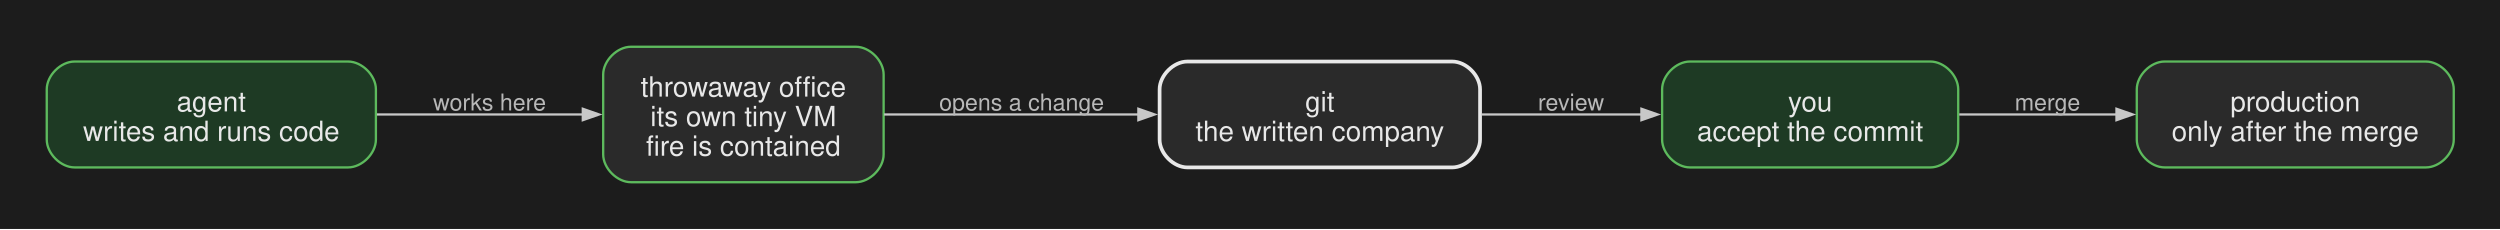
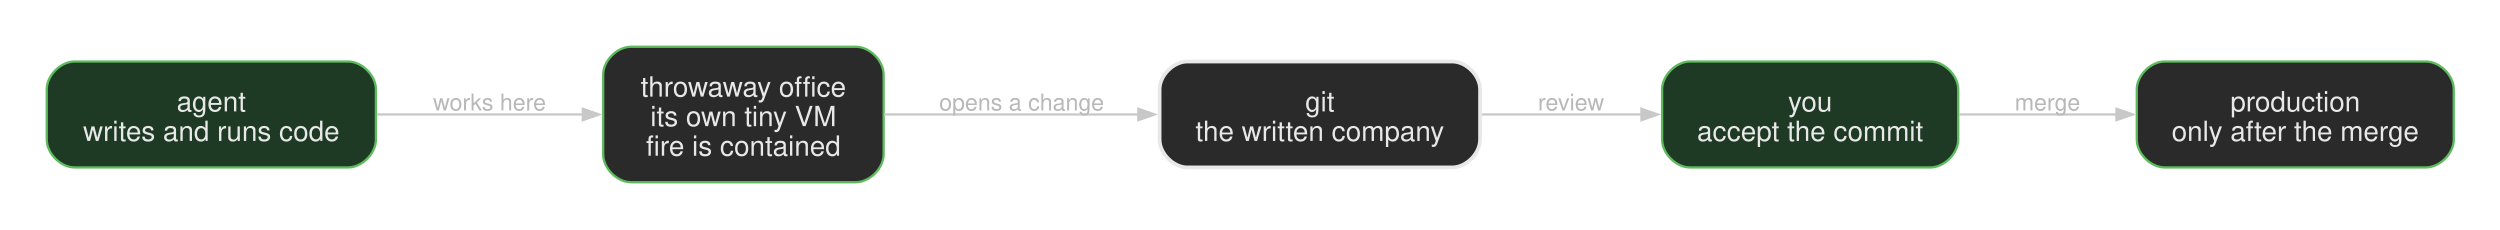
<svg xmlns="http://www.w3.org/2000/svg" width="1078pt" height="99pt" viewBox="0.00 0.00 1078.00 99.00">
  <g id="graph0" class="graph" transform="scale(1 1) rotate(0) translate(20.16 78.57)">
-     <polygon fill="#1c1c1c" stroke="none" points="-20.16,20.16 -20.16,-78.57 1058.06,-78.57 1058.06,20.16 -20.16,20.16" />
    <g id="node1" class="node">
      <path fill="#1e3a24" stroke="#5dba5d" d="M129.93,-52.04C129.93,-52.04 12,-52.04 12,-52.04 6,-52.04 0,-46.04 0,-40.04 0,-40.04 0,-18.38 0,-18.38 0,-12.38 6,-6.38 12,-6.38 12,-6.38 129.93,-6.38 129.93,-6.38 135.93,-6.38 141.93,-12.38 141.93,-18.38 141.93,-18.38 141.93,-40.04 141.93,-40.04 141.93,-46.04 135.93,-52.04 129.93,-52.04" />
      <text xml:space="preserve" text-anchor="middle" x="70.96" y="-30.55" font-family="Helvetica,sans-Serif" font-size="12.00" fill="#e8e8e8">agent</text>
      <text xml:space="preserve" text-anchor="middle" x="70.96" y="-17.8" font-family="Helvetica,sans-Serif" font-size="12.00" fill="#e8e8e8">writes and runs code</text>
    </g>
    <g id="node2" class="node">
      <path fill="#2a2a2a" stroke="#5dba5d" d="M348.86,-58.41C348.86,-58.41 251.93,-58.41 251.93,-58.41 245.93,-58.41 239.93,-52.41 239.93,-46.41 239.93,-46.41 239.93,-12 239.93,-12 239.93,-6 245.93,0 251.93,0 251.93,0 348.86,0 348.86,0 354.86,0 360.86,-6 360.86,-12 360.86,-12 360.86,-46.41 360.86,-46.41 360.86,-52.41 354.86,-58.41 348.86,-58.41" />
      <text xml:space="preserve" text-anchor="middle" x="300.39" y="-36.93" font-family="Helvetica,sans-Serif" font-size="12.00" fill="#e8e8e8">throwaway office</text>
      <text xml:space="preserve" text-anchor="middle" x="300.39" y="-24.18" font-family="Helvetica,sans-Serif" font-size="12.00" fill="#e8e8e8">its own tiny VM</text>
      <text xml:space="preserve" text-anchor="middle" x="300.39" y="-11.43" font-family="Helvetica,sans-Serif" font-size="12.00" fill="#e8e8e8">fire is contained</text>
    </g>
    <g id="edge1" class="edge">
      <path fill="none" stroke="#c8c8c8" d="M142.37,-29.21C170.75,-29.21 203.35,-29.21 231.48,-29.21" />
      <polygon fill="#c8c8c8" stroke="#c8c8c8" points="231.15,-31.66 238.15,-29.21 231.15,-26.76 231.15,-31.66" />
      <text xml:space="preserve" text-anchor="middle" x="190.93" y="-30.95" font-family="Helvetica,sans-Serif" font-size="10.00" fill="#b8b8b8">works here</text>
    </g>
    <g id="node3" class="node">
      <path fill="#2a2a2a" stroke="#e8e8e8" stroke-width="1.6" d="M606.04,-52.04C606.04,-52.04 491.86,-52.04 491.86,-52.04 485.86,-52.04 479.86,-46.04 479.86,-40.04 479.86,-40.04 479.86,-18.38 479.86,-18.38 479.86,-12.38 485.86,-6.38 491.86,-6.38 491.86,-6.38 606.04,-6.38 606.04,-6.38 612.04,-6.38 618.04,-12.38 618.04,-18.38 618.04,-18.38 618.04,-40.04 618.04,-40.04 618.04,-46.04 612.04,-52.04 606.04,-52.04" />
      <text xml:space="preserve" text-anchor="middle" x="548.95" y="-30.55" font-family="Helvetica,sans-Serif" font-size="12.00" fill="#e8e8e8">git</text>
      <text xml:space="preserve" text-anchor="middle" x="548.95" y="-17.8" font-family="Helvetica,sans-Serif" font-size="12.00" fill="#e8e8e8">the written company</text>
    </g>
    <g id="edge2" class="edge">
      <path fill="none" stroke="#c8c8c8" d="M361.08,-29.21C394.06,-29.21 435.41,-29.21 470.82,-29.21" />
      <polygon fill="#c8c8c8" stroke="#c8c8c8" points="470.71,-31.66 477.71,-29.21 470.71,-26.76 470.71,-31.66" />
      <text xml:space="preserve" text-anchor="middle" x="420.36" y="-30.95" font-family="Helvetica,sans-Serif" font-size="10.00" fill="#b8b8b8">opens a change</text>
    </g>
    <g id="node4" class="node">
      <path fill="#1e3a24" stroke="#5dba5d" d="M812.22,-52.04C812.22,-52.04 708.54,-52.04 708.54,-52.04 702.54,-52.04 696.54,-46.04 696.54,-40.04 696.54,-40.04 696.54,-18.38 696.54,-18.38 696.54,-12.38 702.54,-6.38 708.54,-6.38 708.54,-6.38 812.22,-6.38 812.22,-6.38 818.22,-6.38 824.22,-12.38 824.22,-18.38 824.22,-18.38 824.22,-40.04 824.22,-40.04 824.22,-46.04 818.22,-52.04 812.22,-52.04" />
      <text xml:space="preserve" text-anchor="middle" x="760.38" y="-30.55" font-family="Helvetica,sans-Serif" font-size="12.00" fill="#e8e8e8">you</text>
      <text xml:space="preserve" text-anchor="middle" x="760.38" y="-17.8" font-family="Helvetica,sans-Serif" font-size="12.00" fill="#e8e8e8">accept the commit</text>
    </g>
    <g id="edge3" class="edge">
      <path fill="none" stroke="#c8c8c8" d="M618.82,-29.21C640.91,-29.21 665.43,-29.21 687.72,-29.21" />
      <polygon fill="#c8c8c8" stroke="#c8c8c8" points="687.63,-31.66 694.63,-29.21 687.63,-26.76 687.63,-31.66" />
      <text xml:space="preserve" text-anchor="middle" x="657.29" y="-30.95" font-family="Helvetica,sans-Serif" font-size="10.00" fill="#b8b8b8">review</text>
    </g>
    <g id="node5" class="node">
      <path fill="#2a2a2a" stroke="#5dba5d" d="M1025.9,-52.04C1025.9,-52.04 913.22,-52.04 913.22,-52.04 907.22,-52.04 901.22,-46.04 901.22,-40.04 901.22,-40.04 901.22,-18.38 901.22,-18.38 901.22,-12.38 907.22,-6.38 913.22,-6.38 913.22,-6.38 1025.9,-6.38 1025.9,-6.38 1031.9,-6.38 1037.9,-12.38 1037.9,-18.38 1037.9,-18.38 1037.9,-40.04 1037.9,-40.04 1037.9,-46.04 1031.9,-52.04 1025.9,-52.04" />
      <text xml:space="preserve" text-anchor="middle" x="969.56" y="-30.55" font-family="Helvetica,sans-Serif" font-size="12.00" fill="#e8e8e8">production</text>
      <text xml:space="preserve" text-anchor="middle" x="969.56" y="-17.8" font-family="Helvetica,sans-Serif" font-size="12.00" fill="#e8e8e8">only after the merge</text>
    </g>
    <g id="edge4" class="edge">
      <path fill="none" stroke="#c8c8c8" d="M824.67,-29.21C846.09,-29.21 870.23,-29.21 892.54,-29.21" />
      <polygon fill="#c8c8c8" stroke="#c8c8c8" points="892.47,-31.66 899.47,-29.21 892.47,-26.76 892.47,-31.66" />
      <text xml:space="preserve" text-anchor="middle" x="862.72" y="-30.95" font-family="Helvetica,sans-Serif" font-size="10.00" fill="#b8b8b8">merge</text>
    </g>
  </g>
</svg>
